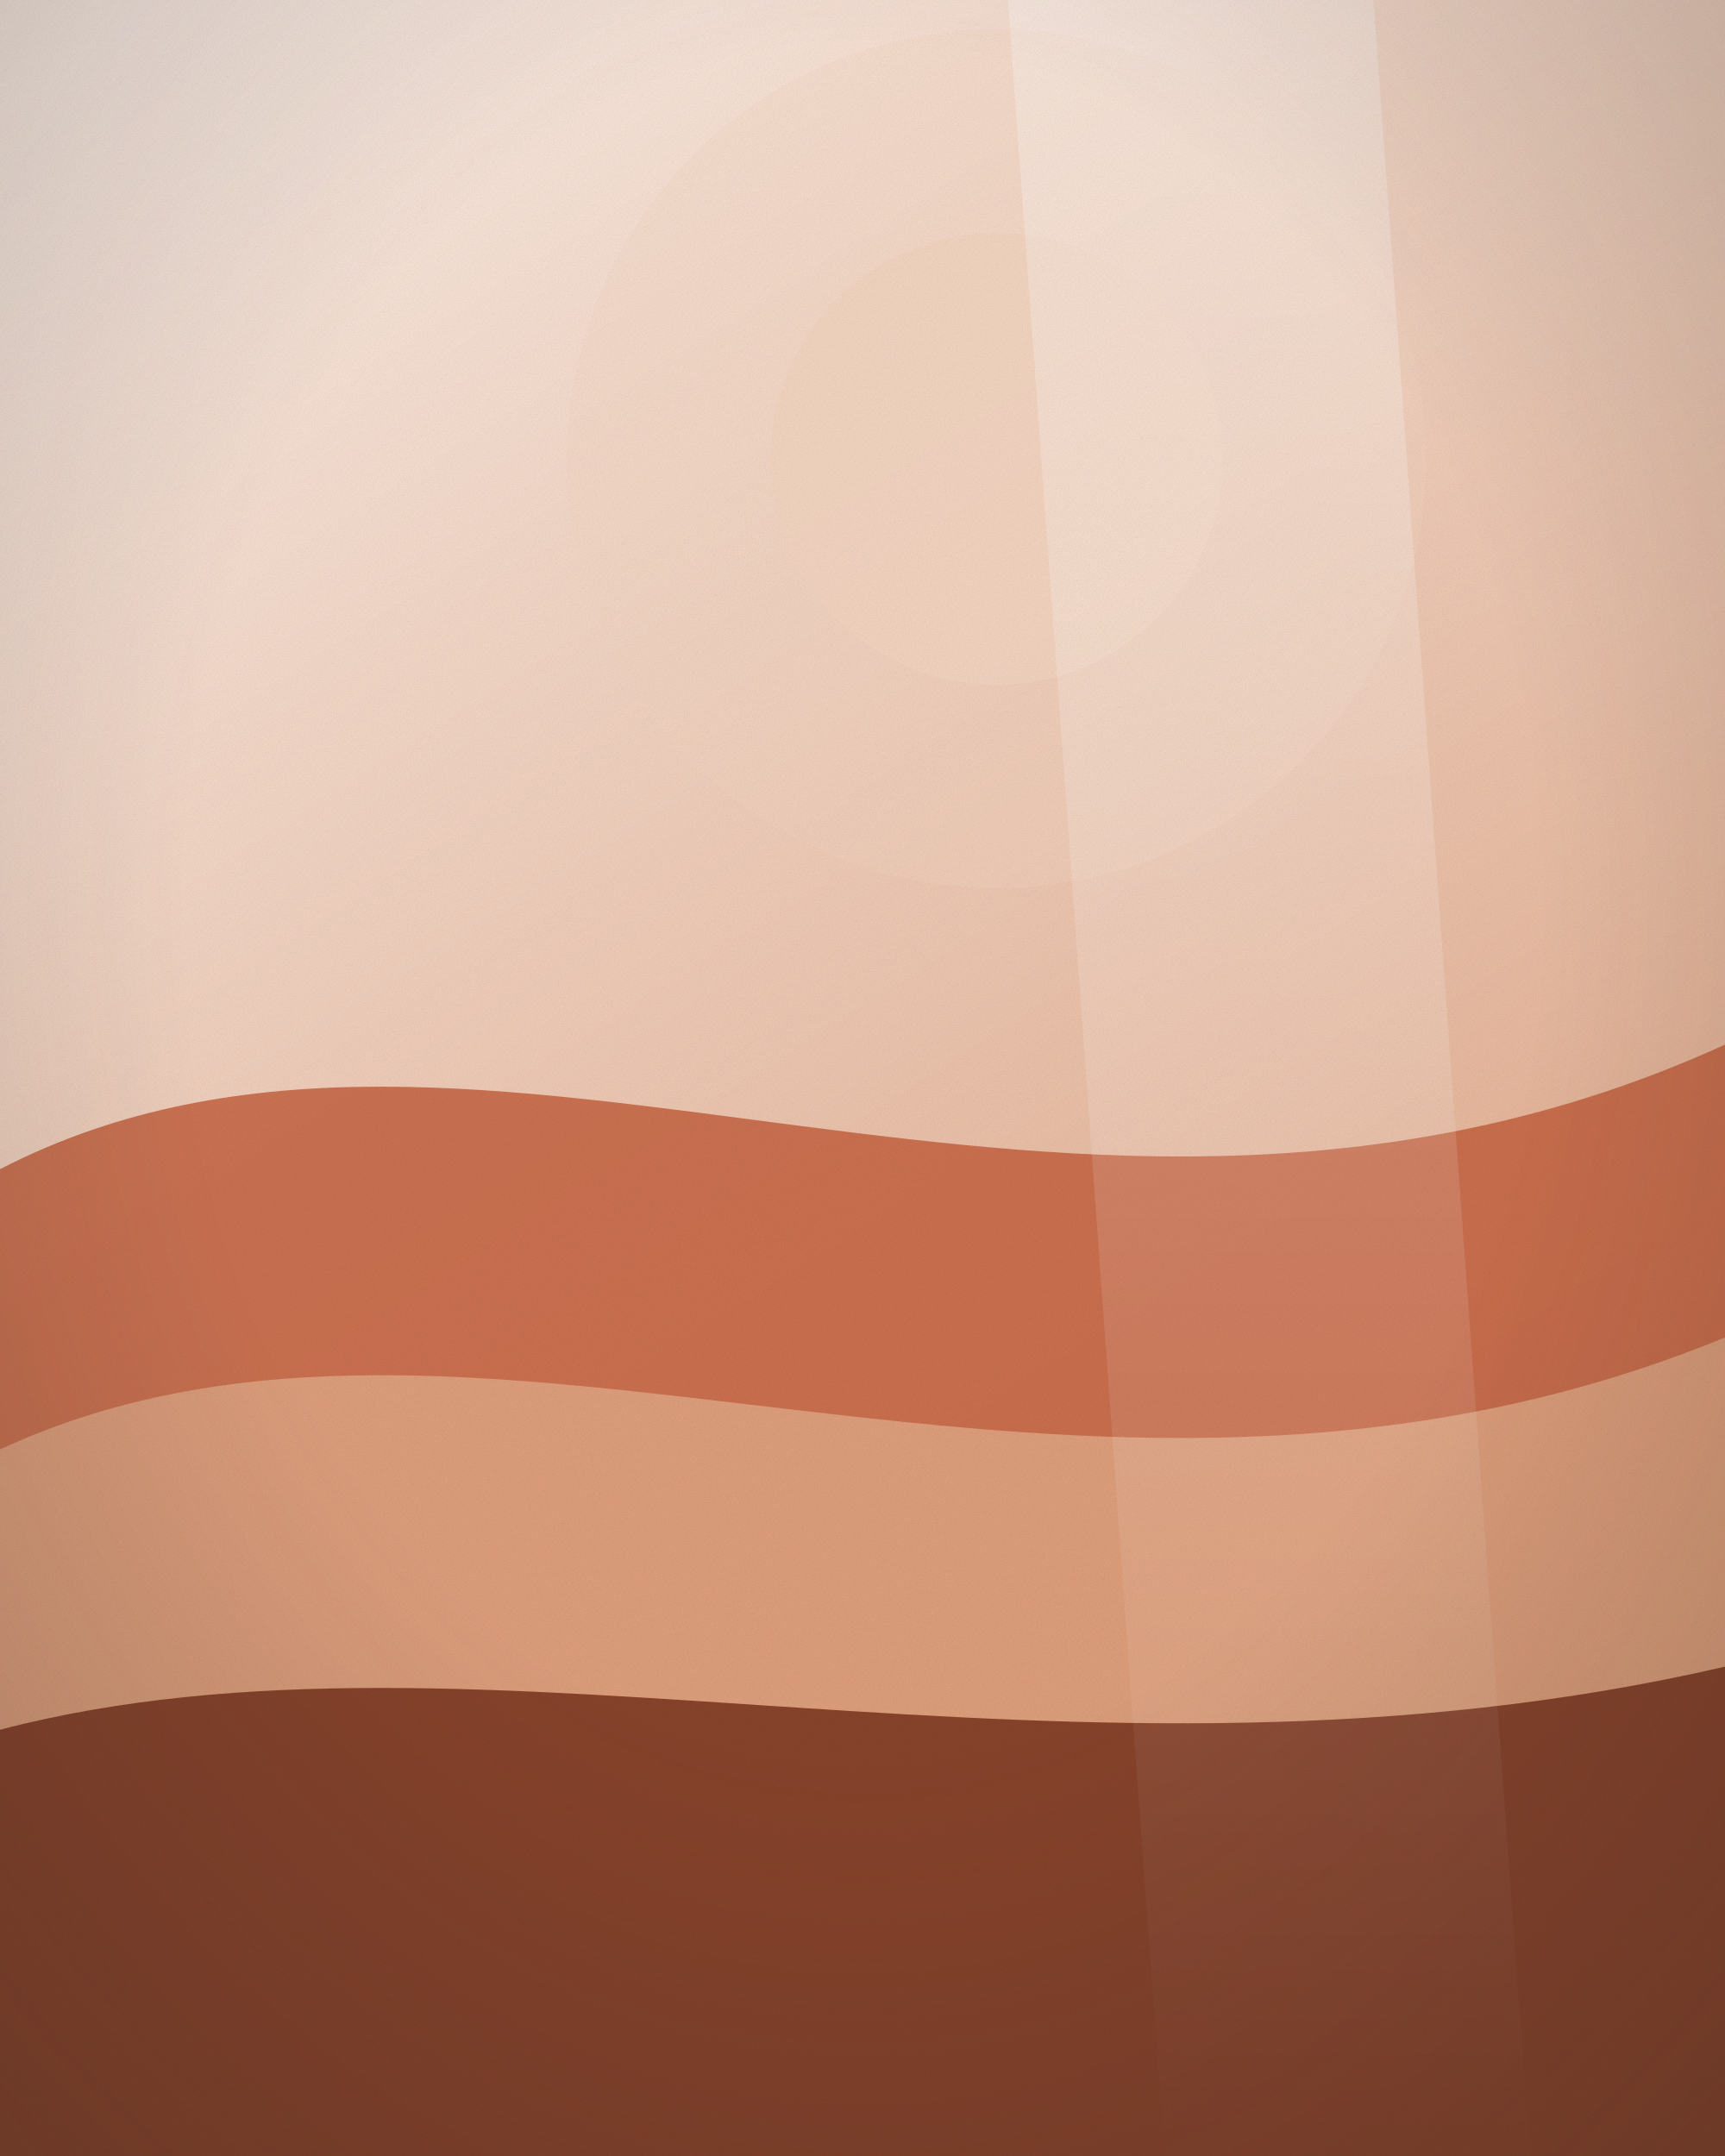
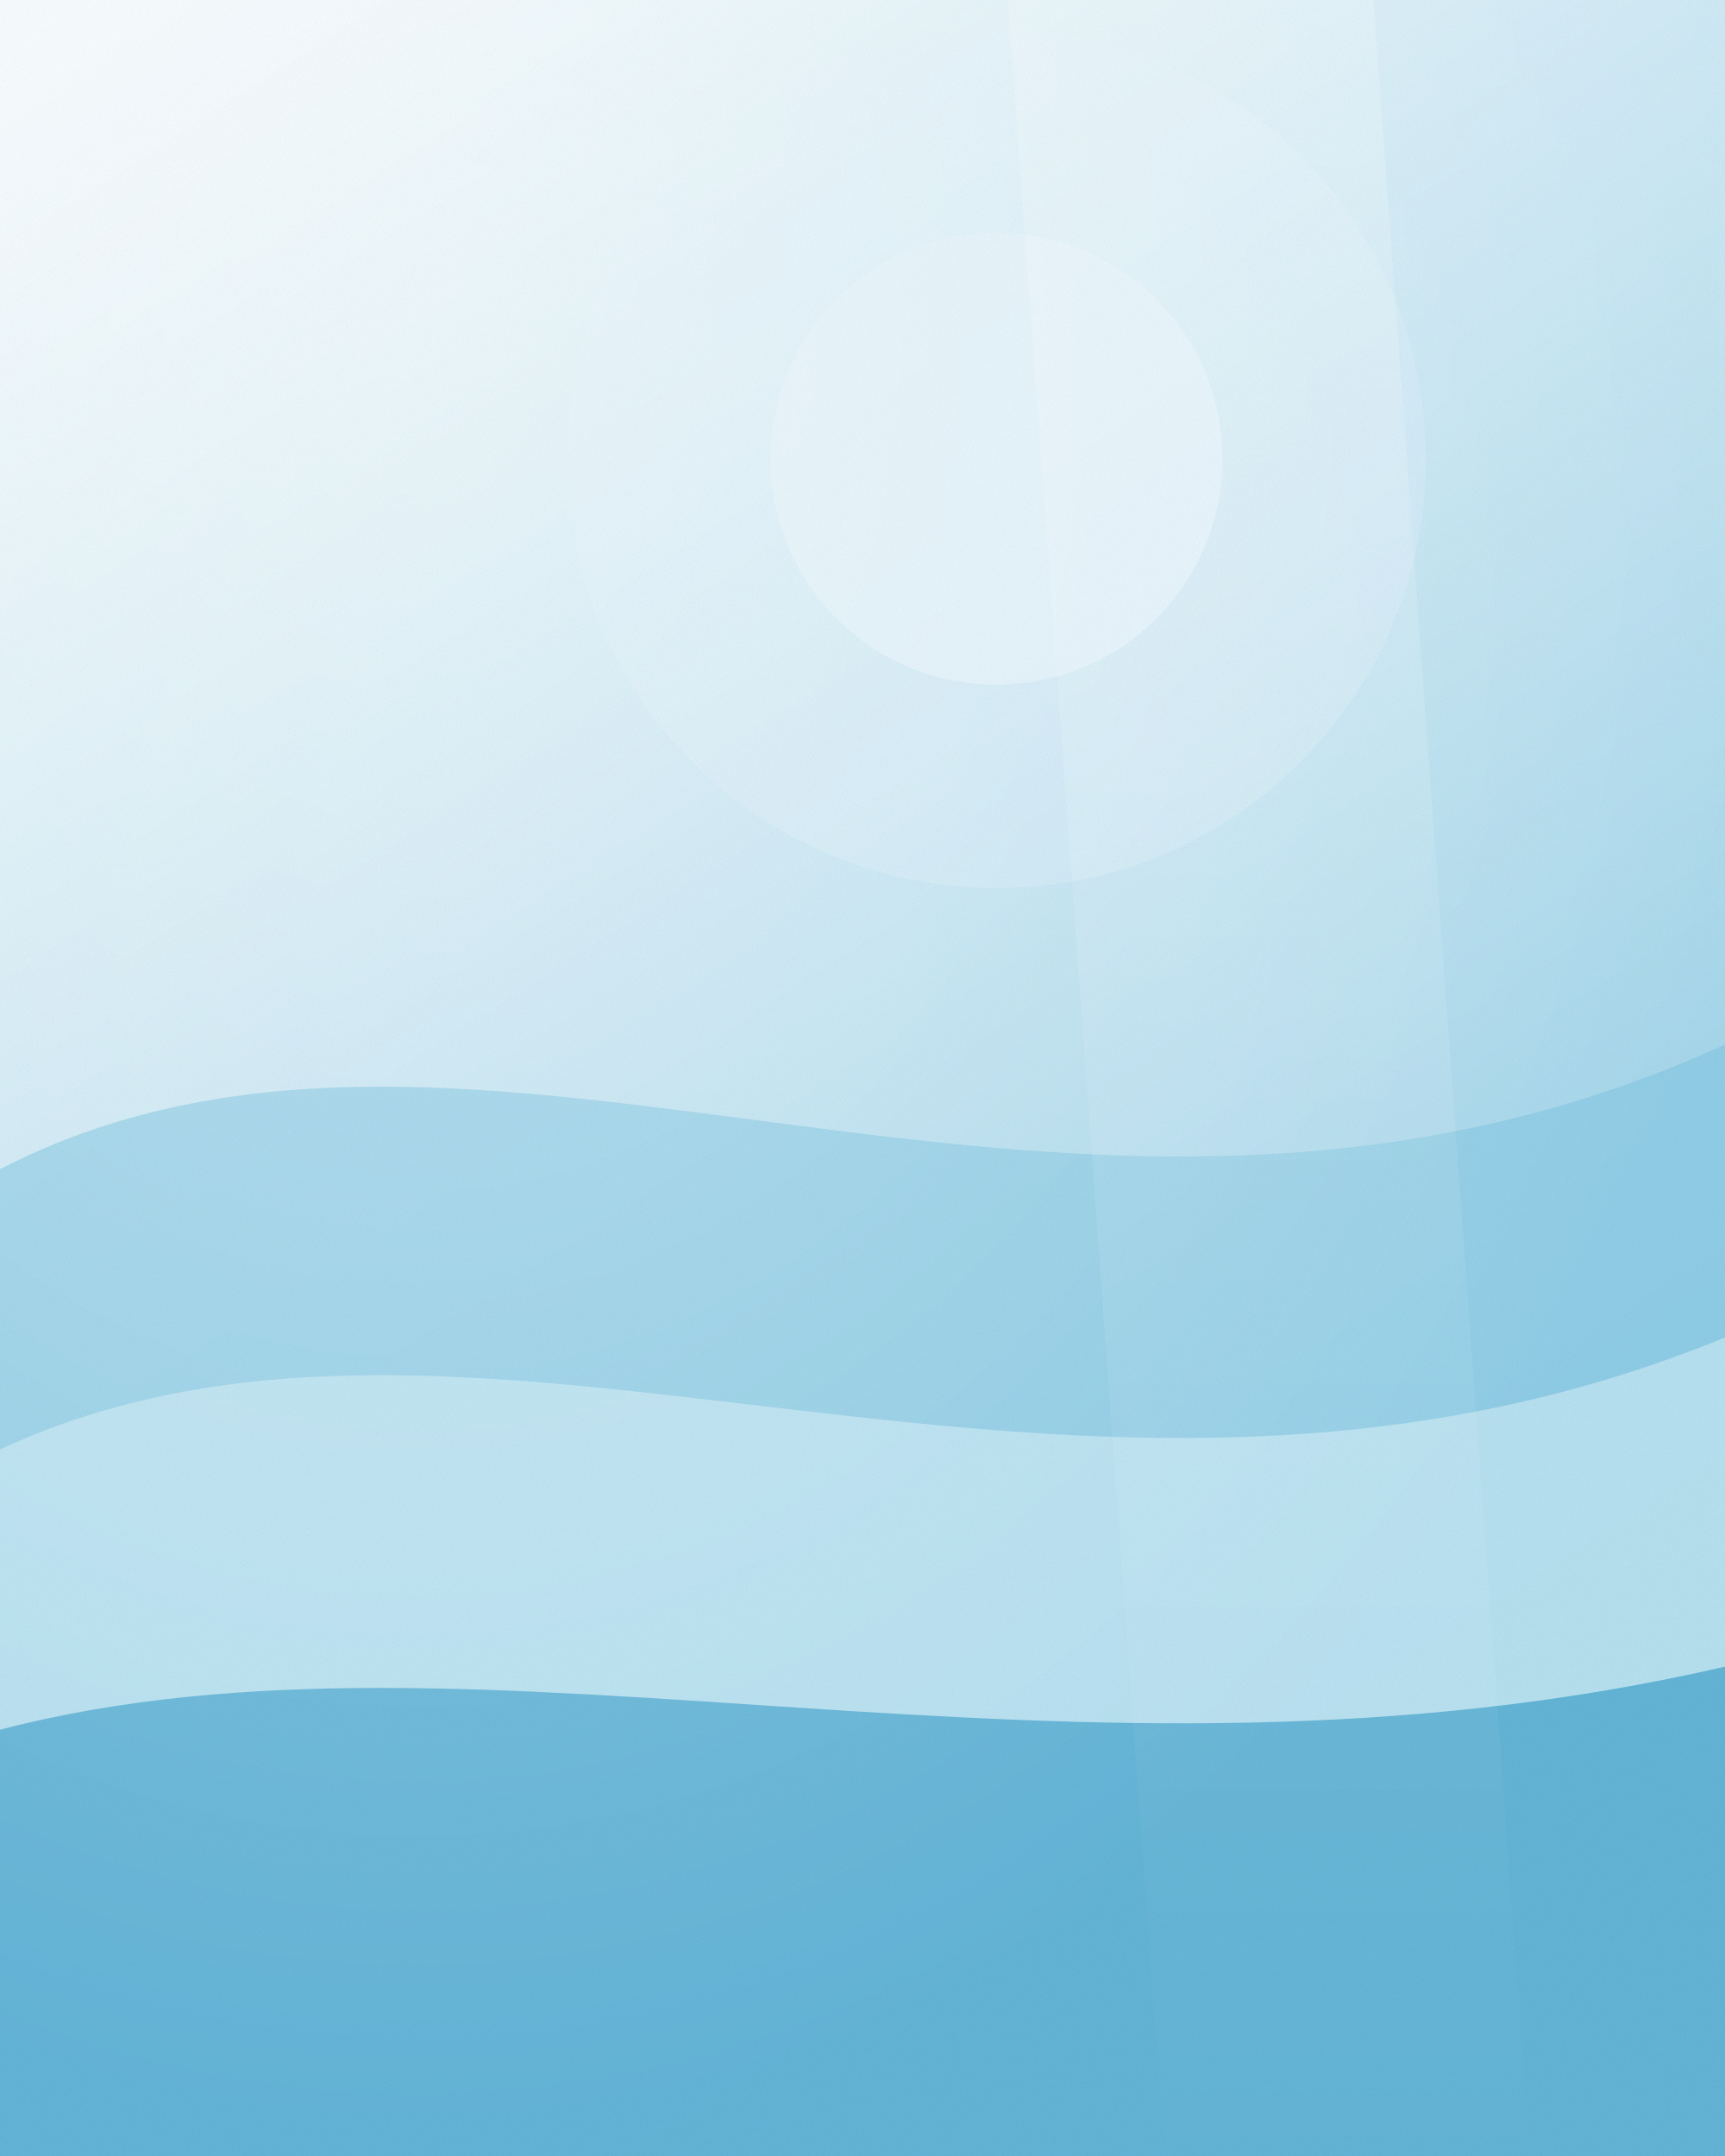
<svg xmlns="http://www.w3.org/2000/svg" viewBox="0 0 1400 1750" width="1400" height="1750" role="presentation">
  <defs>
    <linearGradient id="sky" x1="0.1" y1="0" x2="0.6" y2="1">
-       <stop offset="0%" stop-color="#FBEDE5" />
-       <stop offset="100%" stop-color="#DFA381" />
+       <stop offset="0%" stop-color="#F4FBFE" />
+       <stop offset="100%" stop-color="#8CCBE5" />
    </linearGradient>
    <linearGradient id="shaft" x1="0" y1="0" x2="0" y2="1">
-       <stop offset="0%" stop-color="#FFFFFF" stop-opacity="0.5" />
+       <stop offset="0%" stop-color="#FFFFFF" stop-opacity="0.42" />
      <stop offset="100%" stop-color="#FFFFFF" stop-opacity="0" />
    </linearGradient>
-     <radialGradient id="vig" cx="50%" cy="42%" r="76%">
-       <stop offset="52%" stop-color="#2B2622" stop-opacity="0" />
-       <stop offset="100%" stop-color="#2B2622" stop-opacity="0.26" />
+     <radialGradient id="bloom" cx="24%" cy="16%" r="82%">
+       <stop offset="0%" stop-color="#FFFFFF" stop-opacity="0.38" />
+       <stop offset="100%" stop-color="#FFFFFF" stop-opacity="0" />
    </radialGradient>
    <filter id="grain" x="0" y="0" width="100%" height="100%">
      <feTurbulence type="fractalNoise" baseFrequency="0.9" numOctaves="3" stitchTiles="stitch" />
      <feColorMatrix type="saturate" values="0" />
    </filter>
  </defs>
  <rect width="1400" height="1750" fill="url(#sky)" />
-   <circle cx="808.7" cy="372.4" r="183.4" fill="#F2D3C0" opacity="0.85" />
-   <circle cx="808.7" cy="372.4" r="348.5" fill="#F2D3C0" opacity="0.3" />
-   <path d="M0 949 C 392 746.8, 868 1090.6, 1400 847.9 L 1400 1750 L 0 1750 Z" fill="#C4623F" opacity="0.85" />
-   <path d="M0 1176.5 C 392 994.6, 868 1303.8, 1400 1085.6 L 1400 1750 L 0 1750 Z" fill="#DFA381" opacity="0.9" />
-   <path d="M0 1404 C 392 1301.6, 868 1475.7, 1400 1352.8 L 1400 1750 L 0 1750 Z" fill="#7E3A22" opacity="0.9" />
-   <polygon points="818,0 1114.7,0 1241.8,1750 945.2,1750" fill="url(#shaft)" opacity="0.55" />
-   <rect width="1400" height="1750" fill="url(#vig)" />
-   <rect width="1400" height="1750" filter="url(#grain)" opacity="0.2" style="mix-blend-mode:multiply" />
+   <circle cx="808.7" cy="372.4" r="183.4" fill="#E0F2FA" opacity="0.85" />
+   <circle cx="808.7" cy="372.4" r="348.5" fill="#E0F2FA" opacity="0.3" />
+   <path d="M0 949 C 392 746.8, 868 1090.6, 1400 847.9 L 1400 1750 L 0 1750 Z" fill="#8CCBE5" opacity="0.85" />
+   <path d="M0 1176.5 C 392 994.6, 868 1303.8, 1400 1085.6 L 1400 1750 L 0 1750 Z" fill="#BAE2F1" opacity="0.9" />
+   <path d="M0 1404 C 392 1301.6, 868 1475.7, 1400 1352.8 L 1400 1750 L 0 1750 Z" fill="#5AAFD4" opacity="0.9" />
+   <polygon points="818,0 1114.7,0 1241.8,1750 945.2,1750" fill="url(#shaft)" opacity="0.45" />
+   <rect width="1400" height="1750" fill="url(#bloom)" />
+   <rect width="1400" height="1750" filter="url(#grain)" opacity="0.11" style="mix-blend-mode:multiply" />
</svg>
